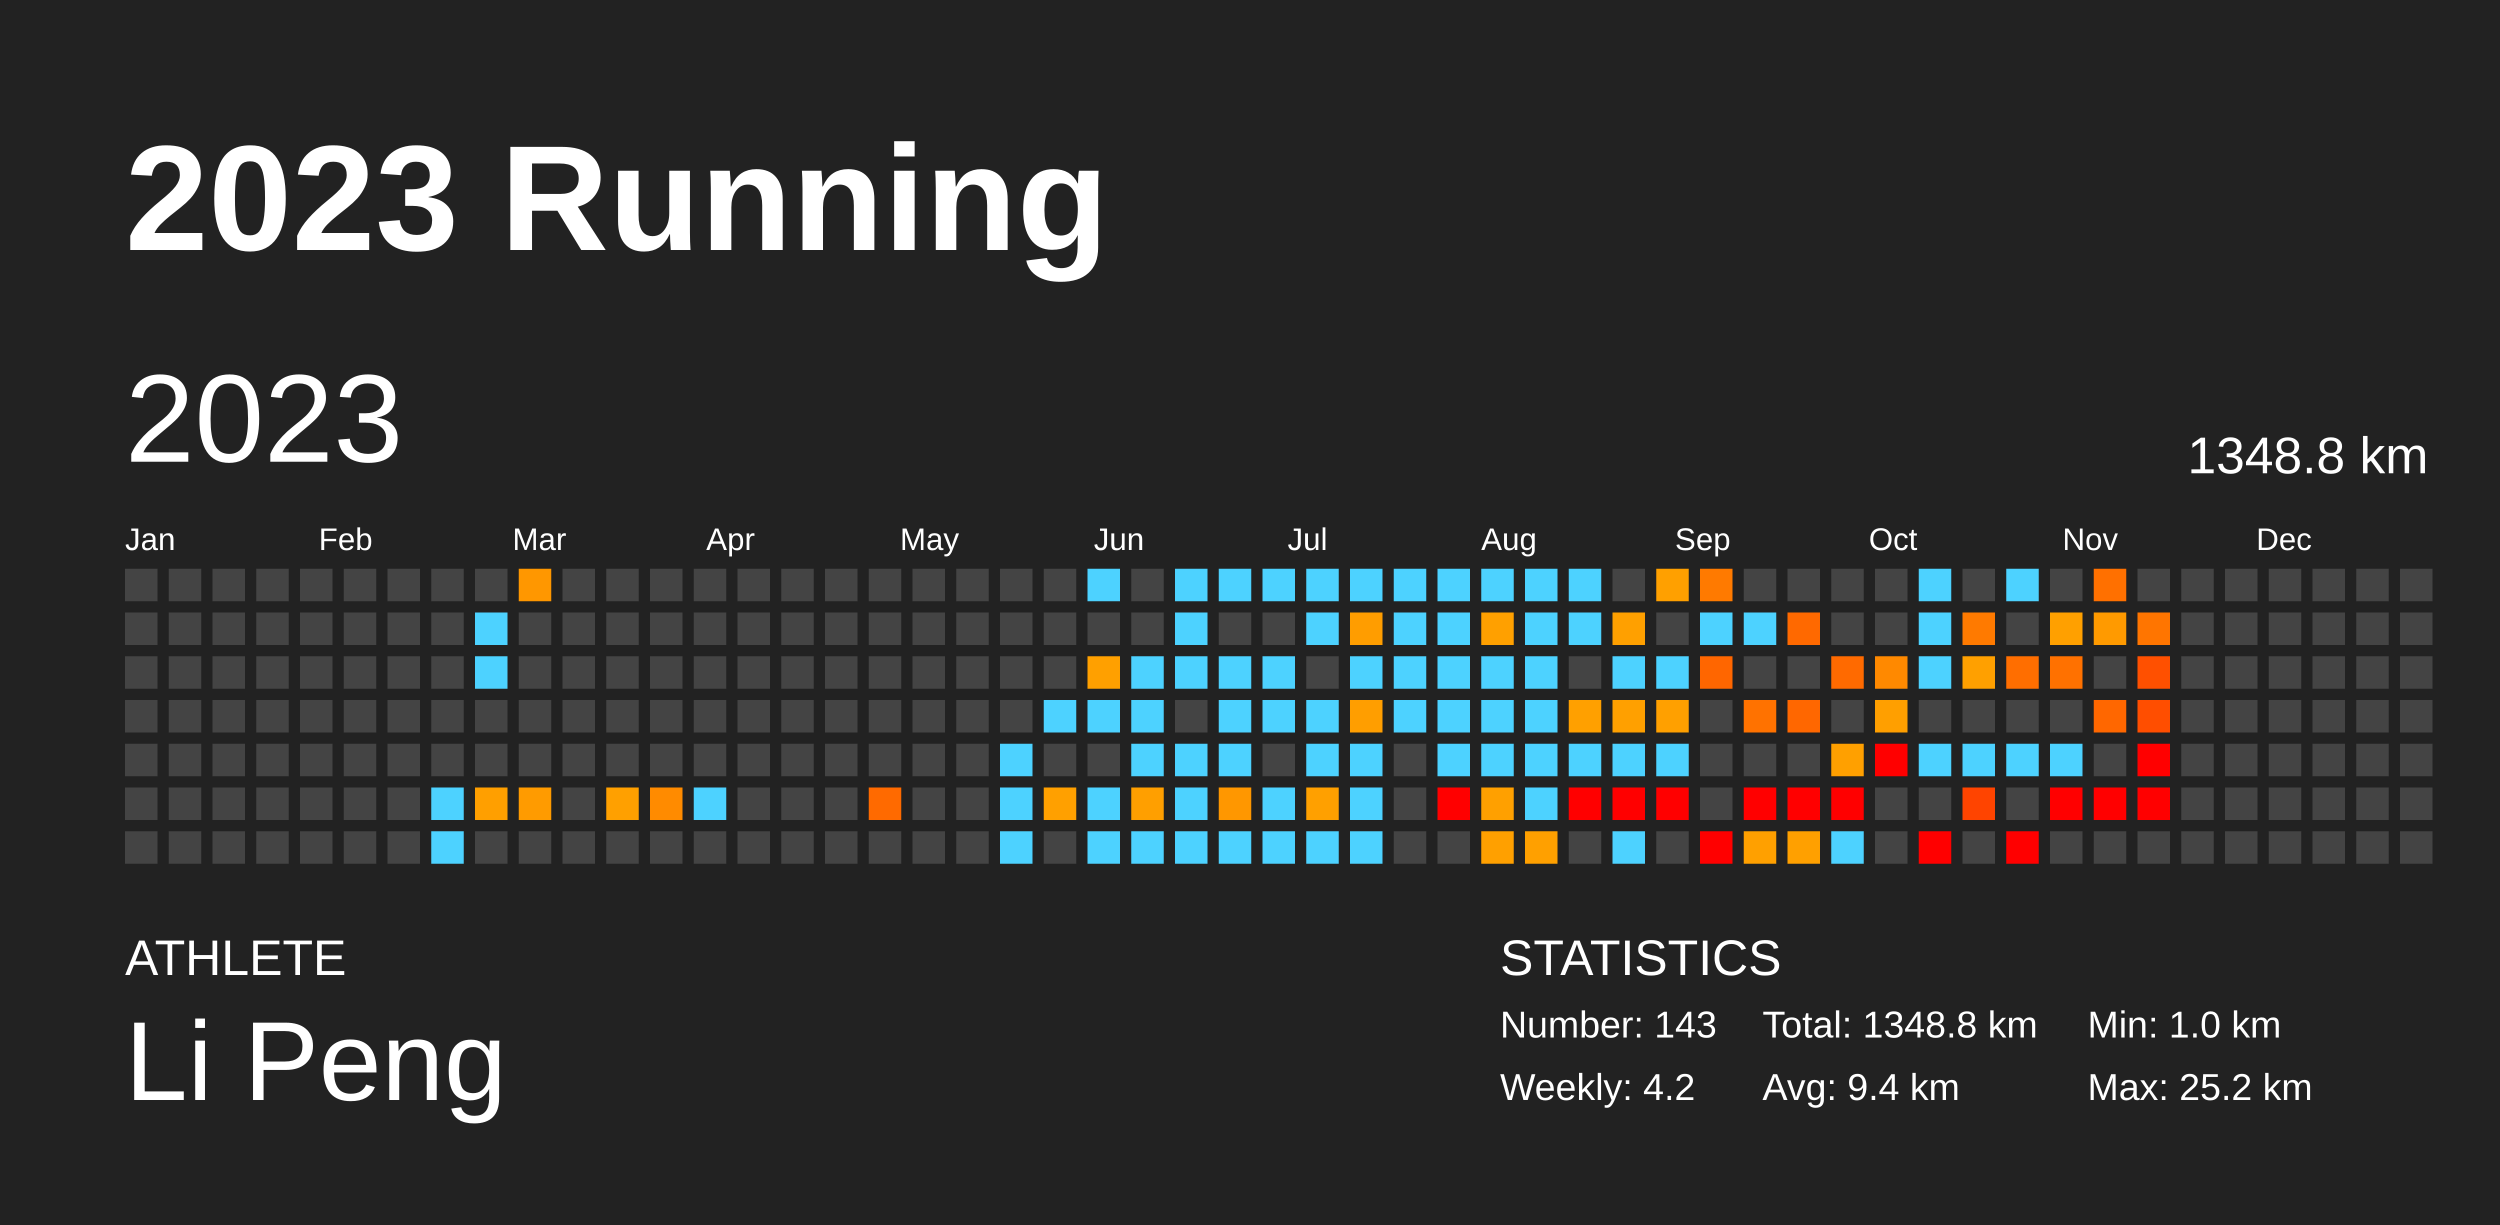
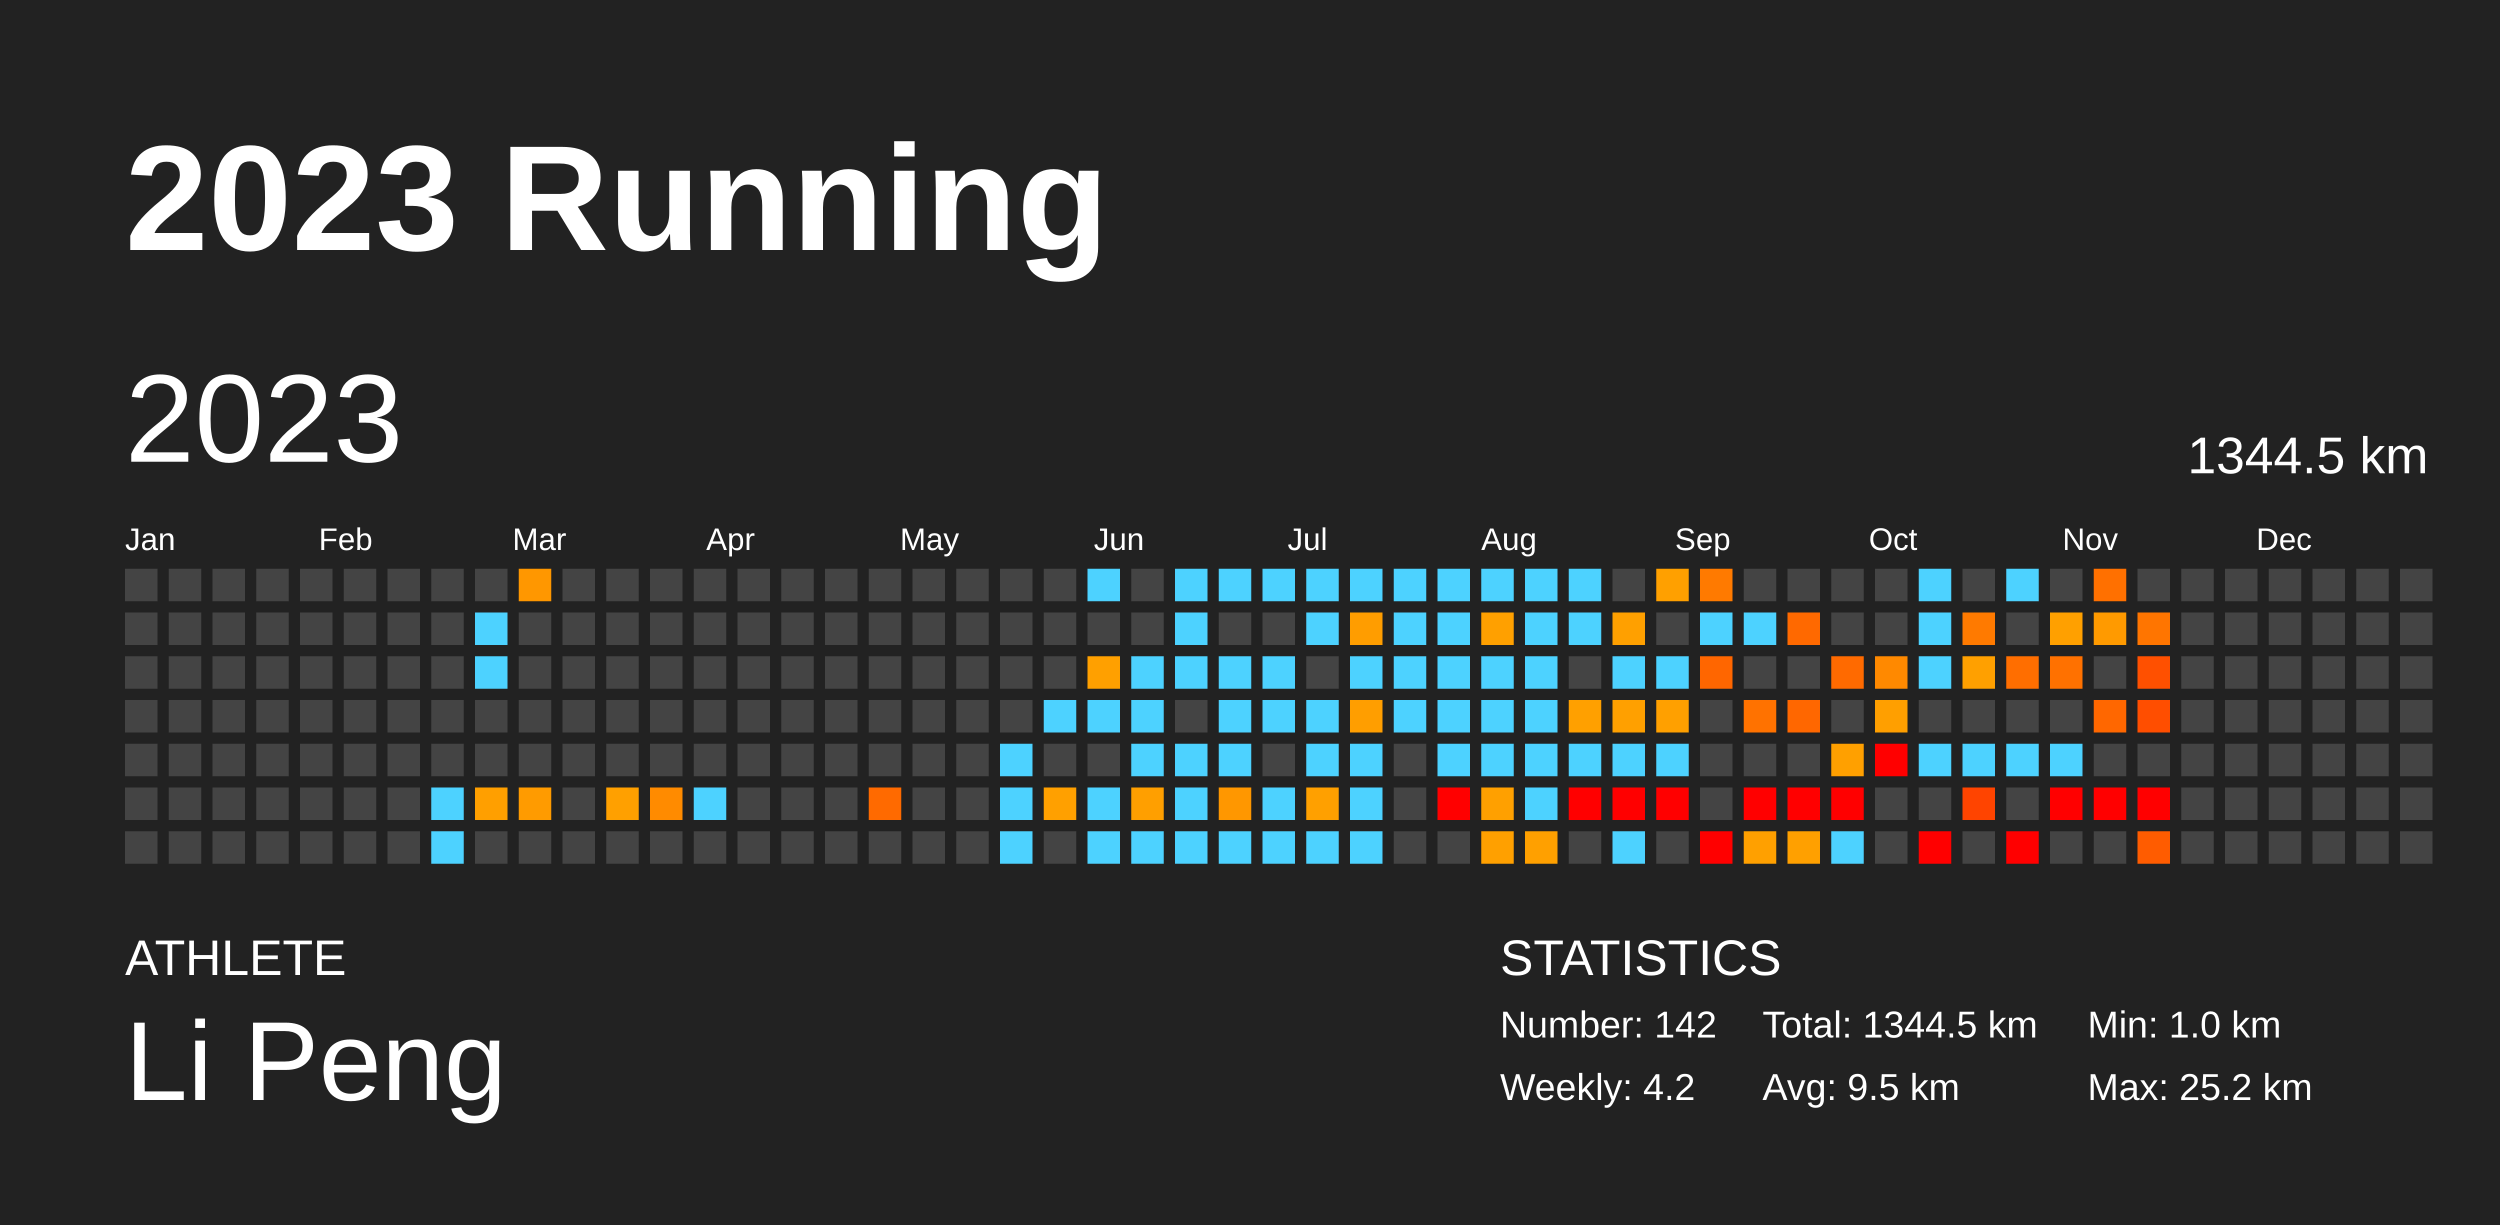
<svg xmlns="http://www.w3.org/2000/svg" baseProfile="full" height="98mm" version="1.1" viewBox="0,0,200,98" width="200mm">
  <defs />
  <rect fill="#222222" height="98" width="200" x="0" y="0" />
  <text fill="#FFFFFF" style="font-size:12px; font-family:Arial; font-weight:bold;" x="10" y="20">2023 Running</text>
  <text fill="#FFFFFF" style="font-size:4px; font-family:Arial" x="10" y="78">ATHLETE</text>
  <text fill="#FFFFFF" style="font-size:9px; font-family:Arial" x="10" y="88">Li Peng</text>
  <text fill="#FFFFFF" style="font-size:4px; font-family:Arial" x="120" y="78">STATISTICS</text>
-   <text fill="#FFFFFF" style="font-size:3px; font-family:Arial" x="120" y="83">Number: 143</text>
+   <text fill="#FFFFFF" style="font-size:3px; font-family:Arial" x="120" y="83">Number: 142</text>
  <text fill="#FFFFFF" style="font-size:3px; font-family:Arial" x="120" y="88">Weekly: 4.2</text>
-   <text fill="#FFFFFF" style="font-size:3px; font-family:Arial" x="141" y="83">Total: 1348.8 km</text>
-   <text fill="#FFFFFF" style="font-size:3px; font-family:Arial" x="141" y="88">Avg: 9.4 km</text>
+   <text fill="#FFFFFF" style="font-size:3px; font-family:Arial" x="141" y="83">Total: 1344.5 km</text>
+   <text fill="#FFFFFF" style="font-size:3px; font-family:Arial" x="141" y="88">Avg: 9.5 km</text>
  <text fill="#FFFFFF" style="font-size:3px; font-family:Arial" x="167" y="83">Min: 1.0 km</text>
  <text fill="#FFFFFF" style="font-size:3px; font-family:Arial" x="167" y="88">Max: 25.2 km</text>
  <text dominant-baseline="hanging" fill="#FFFFFF" style="font-size:10.0px; font-family:Arial;" x="10" y="30">2023</text>
-   <text dominant-baseline="hanging" fill="#FFFFFF" style="font-size:4.125px; font-family:Arial;" x="175" y="35">1348.8 km</text>
+   <text dominant-baseline="hanging" fill="#FFFFFF" style="font-size:4.125px; font-family:Arial;" x="175" y="35">1344.5 km</text>
  <text fill="#FFFFFF" style="font-size:2.5px; font-family:Arial" x="10.0" y="44">Jan</text>
  <text fill="#FFFFFF" style="font-size:2.5px; font-family:Arial" x="25.5" y="44">Feb</text>
  <text fill="#FFFFFF" style="font-size:2.5px; font-family:Arial" x="41.0" y="44">Mar</text>
  <text fill="#FFFFFF" style="font-size:2.5px; font-family:Arial" x="56.5" y="44">Apr</text>
  <text fill="#FFFFFF" style="font-size:2.5px; font-family:Arial" x="72.0" y="44">May</text>
  <text fill="#FFFFFF" style="font-size:2.5px; font-family:Arial" x="87.5" y="44">Jun</text>
  <text fill="#FFFFFF" style="font-size:2.5px; font-family:Arial" x="103.0" y="44">Jul</text>
  <text fill="#FFFFFF" style="font-size:2.5px; font-family:Arial" x="118.5" y="44">Aug</text>
  <text fill="#FFFFFF" style="font-size:2.5px; font-family:Arial" x="134.0" y="44">Sep</text>
  <text fill="#FFFFFF" style="font-size:2.5px; font-family:Arial" x="149.5" y="44">Oct</text>
  <text fill="#FFFFFF" style="font-size:2.5px; font-family:Arial" x="165.0" y="44">Nov</text>
  <text fill="#FFFFFF" style="font-size:2.5px; font-family:Arial" x="180.5" y="44">Dec</text>
  <rect fill="#444444" height="2.6" width="2.6" x="10.0" y="45.5" />
  <rect fill="#444444" height="2.6" width="2.6" x="10.0" y="49.0" />
  <rect fill="#444444" height="2.6" width="2.6" x="10.0" y="52.5" />
  <rect fill="#444444" height="2.6" width="2.6" x="10.0" y="56.0" />
  <rect fill="#444444" height="2.6" width="2.6" x="10.0" y="59.5" />
  <rect fill="#444444" height="2.6" width="2.6" x="10.0" y="63.0" />
  <rect fill="#444444" height="2.6" width="2.6" x="10.0" y="66.5" />
  <rect fill="#444444" height="2.6" width="2.6" x="13.5" y="45.5" />
  <rect fill="#444444" height="2.6" width="2.6" x="13.5" y="49.0" />
  <rect fill="#444444" height="2.6" width="2.6" x="13.5" y="52.5" />
  <rect fill="#444444" height="2.6" width="2.6" x="13.5" y="56.0" />
  <rect fill="#444444" height="2.6" width="2.6" x="13.5" y="59.5" />
  <rect fill="#444444" height="2.6" width="2.6" x="13.5" y="63.0" />
  <rect fill="#444444" height="2.6" width="2.6" x="13.5" y="66.5" />
  <rect fill="#444444" height="2.6" width="2.6" x="17.0" y="45.5" />
  <rect fill="#444444" height="2.6" width="2.6" x="17.0" y="49.0" />
  <rect fill="#444444" height="2.6" width="2.6" x="17.0" y="52.5" />
  <rect fill="#444444" height="2.6" width="2.6" x="17.0" y="56.0" />
  <rect fill="#444444" height="2.6" width="2.6" x="17.0" y="59.5" />
  <rect fill="#444444" height="2.6" width="2.6" x="17.0" y="63.0" />
  <rect fill="#444444" height="2.6" width="2.6" x="17.0" y="66.5" />
  <rect fill="#444444" height="2.6" width="2.6" x="20.5" y="45.5" />
  <rect fill="#444444" height="2.6" width="2.6" x="20.5" y="49.0" />
  <rect fill="#444444" height="2.6" width="2.6" x="20.5" y="52.5" />
  <rect fill="#444444" height="2.6" width="2.6" x="20.5" y="56.0" />
  <rect fill="#444444" height="2.6" width="2.6" x="20.5" y="59.5" />
  <rect fill="#444444" height="2.6" width="2.6" x="20.5" y="63.0" />
  <rect fill="#444444" height="2.6" width="2.6" x="20.5" y="66.5" />
  <rect fill="#444444" height="2.6" width="2.6" x="24.0" y="45.5" />
  <rect fill="#444444" height="2.6" width="2.6" x="24.0" y="49.0" />
  <rect fill="#444444" height="2.6" width="2.6" x="24.0" y="52.5" />
  <rect fill="#444444" height="2.6" width="2.6" x="24.0" y="56.0" />
  <rect fill="#444444" height="2.6" width="2.6" x="24.0" y="59.5" />
  <rect fill="#444444" height="2.6" width="2.6" x="24.0" y="63.0" />
  <rect fill="#444444" height="2.6" width="2.6" x="24.0" y="66.5" />
  <rect fill="#444444" height="2.6" width="2.6" x="27.5" y="45.5" />
  <rect fill="#444444" height="2.6" width="2.6" x="27.5" y="49.0" />
  <rect fill="#444444" height="2.6" width="2.6" x="27.5" y="52.5" />
  <rect fill="#444444" height="2.6" width="2.6" x="27.5" y="56.0" />
  <rect fill="#444444" height="2.6" width="2.6" x="27.5" y="59.5" />
  <rect fill="#444444" height="2.6" width="2.6" x="27.5" y="63.0" />
  <rect fill="#444444" height="2.6" width="2.6" x="27.5" y="66.5" />
  <rect fill="#444444" height="2.6" width="2.6" x="31.0" y="45.5" />
  <rect fill="#444444" height="2.6" width="2.6" x="31.0" y="49.0" />
  <rect fill="#444444" height="2.6" width="2.6" x="31.0" y="52.5" />
  <rect fill="#444444" height="2.6" width="2.6" x="31.0" y="56.0" />
  <rect fill="#444444" height="2.6" width="2.6" x="31.0" y="59.5" />
  <rect fill="#444444" height="2.6" width="2.6" x="31.0" y="63.0" />
  <rect fill="#444444" height="2.6" width="2.6" x="31.0" y="66.5" />
  <rect fill="#444444" height="2.6" width="2.6" x="34.5" y="45.5" />
  <rect fill="#444444" height="2.6" width="2.6" x="34.5" y="49.0" />
  <rect fill="#444444" height="2.6" width="2.6" x="34.5" y="52.5" />
  <rect fill="#444444" height="2.6" width="2.6" x="34.5" y="56.0" />
  <rect fill="#444444" height="2.6" width="2.6" x="34.5" y="59.5" />
  <rect fill="#4dd2ff" height="2.6" width="2.6" x="34.5" y="63.0" />
  <rect fill="#4dd2ff" height="2.6" width="2.6" x="34.5" y="66.5" />
  <rect fill="#444444" height="2.6" width="2.6" x="38.0" y="45.5" />
  <rect fill="#4dd2ff" height="2.6" width="2.6" x="38.0" y="49.0" />
  <rect fill="#4dd2ff" height="2.6" width="2.6" x="38.0" y="52.5" />
  <rect fill="#444444" height="2.6" width="2.6" x="38.0" y="56.0" />
  <rect fill="#444444" height="2.6" width="2.6" x="38.0" y="59.5" />
  <rect fill="#ff9f00" height="2.6" width="2.6" x="38.0" y="63.0" />
  <rect fill="#444444" height="2.6" width="2.6" x="38.0" y="66.5" />
  <rect fill="#ff9700" height="2.6" width="2.6" x="41.5" y="45.5" />
  <rect fill="#444444" height="2.6" width="2.6" x="41.5" y="49.0" />
  <rect fill="#444444" height="2.6" width="2.6" x="41.5" y="52.5" />
  <rect fill="#444444" height="2.6" width="2.6" x="41.5" y="56.0" />
  <rect fill="#444444" height="2.6" width="2.6" x="41.5" y="59.5" />
  <rect fill="#ff9b00" height="2.6" width="2.6" x="41.5" y="63.0" />
  <rect fill="#444444" height="2.6" width="2.6" x="41.5" y="66.5" />
  <rect fill="#444444" height="2.6" width="2.6" x="45.0" y="45.5" />
  <rect fill="#444444" height="2.6" width="2.6" x="45.0" y="49.0" />
  <rect fill="#444444" height="2.6" width="2.6" x="45.0" y="52.5" />
  <rect fill="#444444" height="2.6" width="2.6" x="45.0" y="56.0" />
  <rect fill="#444444" height="2.6" width="2.6" x="45.0" y="59.5" />
  <rect fill="#444444" height="2.6" width="2.6" x="45.0" y="63.0" />
  <rect fill="#444444" height="2.6" width="2.6" x="45.0" y="66.5" />
  <rect fill="#444444" height="2.6" width="2.6" x="48.5" y="45.5" />
  <rect fill="#444444" height="2.6" width="2.6" x="48.5" y="49.0" />
  <rect fill="#444444" height="2.6" width="2.6" x="48.5" y="52.5" />
  <rect fill="#444444" height="2.6" width="2.6" x="48.5" y="56.0" />
  <rect fill="#444444" height="2.6" width="2.6" x="48.5" y="59.5" />
  <rect fill="#ffa000" height="2.6" width="2.6" x="48.5" y="63.0" />
  <rect fill="#444444" height="2.6" width="2.6" x="48.5" y="66.5" />
  <rect fill="#444444" height="2.6" width="2.6" x="52.0" y="45.5" />
  <rect fill="#444444" height="2.6" width="2.6" x="52.0" y="49.0" />
  <rect fill="#444444" height="2.6" width="2.6" x="52.0" y="52.5" />
  <rect fill="#444444" height="2.6" width="2.6" x="52.0" y="56.0" />
  <rect fill="#444444" height="2.6" width="2.6" x="52.0" y="59.5" />
  <rect fill="#ff8b00" height="2.6" width="2.6" x="52.0" y="63.0" />
  <rect fill="#444444" height="2.6" width="2.6" x="52.0" y="66.5" />
  <rect fill="#444444" height="2.6" width="2.6" x="55.5" y="45.5" />
  <rect fill="#444444" height="2.6" width="2.6" x="55.5" y="49.0" />
  <rect fill="#444444" height="2.6" width="2.6" x="55.5" y="52.5" />
  <rect fill="#444444" height="2.6" width="2.6" x="55.5" y="56.0" />
  <rect fill="#444444" height="2.6" width="2.6" x="55.5" y="59.5" />
  <rect fill="#4dd2ff" height="2.6" width="2.6" x="55.5" y="63.0" />
  <rect fill="#444444" height="2.6" width="2.6" x="55.5" y="66.5" />
  <rect fill="#444444" height="2.6" width="2.6" x="59.0" y="45.5" />
  <rect fill="#444444" height="2.6" width="2.6" x="59.0" y="49.0" />
  <rect fill="#444444" height="2.6" width="2.6" x="59.0" y="52.5" />
  <rect fill="#444444" height="2.6" width="2.6" x="59.0" y="56.0" />
  <rect fill="#444444" height="2.6" width="2.6" x="59.0" y="59.5" />
  <rect fill="#444444" height="2.6" width="2.6" x="59.0" y="63.0" />
  <rect fill="#444444" height="2.6" width="2.6" x="59.0" y="66.5" />
  <rect fill="#444444" height="2.6" width="2.6" x="62.5" y="45.5" />
  <rect fill="#444444" height="2.6" width="2.6" x="62.5" y="49.0" />
  <rect fill="#444444" height="2.6" width="2.6" x="62.5" y="52.5" />
  <rect fill="#444444" height="2.6" width="2.6" x="62.5" y="56.0" />
  <rect fill="#444444" height="2.6" width="2.6" x="62.5" y="59.5" />
  <rect fill="#444444" height="2.6" width="2.6" x="62.5" y="63.0" />
  <rect fill="#444444" height="2.6" width="2.6" x="62.5" y="66.5" />
  <rect fill="#444444" height="2.6" width="2.6" x="66.0" y="45.5" />
  <rect fill="#444444" height="2.6" width="2.6" x="66.0" y="49.0" />
  <rect fill="#444444" height="2.6" width="2.6" x="66.0" y="52.5" />
  <rect fill="#444444" height="2.6" width="2.6" x="66.0" y="56.0" />
  <rect fill="#444444" height="2.6" width="2.6" x="66.0" y="59.5" />
  <rect fill="#444444" height="2.6" width="2.6" x="66.0" y="63.0" />
  <rect fill="#444444" height="2.6" width="2.6" x="66.0" y="66.5" />
  <rect fill="#444444" height="2.6" width="2.6" x="69.5" y="45.5" />
  <rect fill="#444444" height="2.6" width="2.6" x="69.5" y="49.0" />
  <rect fill="#444444" height="2.6" width="2.6" x="69.5" y="52.5" />
  <rect fill="#444444" height="2.6" width="2.6" x="69.5" y="56.0" />
  <rect fill="#444444" height="2.6" width="2.6" x="69.5" y="59.5" />
  <rect fill="#ff6a00" height="2.6" width="2.6" x="69.5" y="63.0" />
  <rect fill="#444444" height="2.6" width="2.6" x="69.5" y="66.5" />
  <rect fill="#444444" height="2.6" width="2.6" x="73.0" y="45.5" />
  <rect fill="#444444" height="2.6" width="2.6" x="73.0" y="49.0" />
  <rect fill="#444444" height="2.6" width="2.6" x="73.0" y="52.5" />
  <rect fill="#444444" height="2.6" width="2.6" x="73.0" y="56.0" />
  <rect fill="#444444" height="2.6" width="2.6" x="73.0" y="59.5" />
  <rect fill="#444444" height="2.6" width="2.6" x="73.0" y="63.0" />
  <rect fill="#444444" height="2.6" width="2.6" x="73.0" y="66.5" />
  <rect fill="#444444" height="2.6" width="2.6" x="76.5" y="45.5" />
  <rect fill="#444444" height="2.6" width="2.6" x="76.5" y="49.0" />
  <rect fill="#444444" height="2.6" width="2.6" x="76.5" y="52.5" />
  <rect fill="#444444" height="2.6" width="2.6" x="76.5" y="56.0" />
  <rect fill="#444444" height="2.6" width="2.6" x="76.5" y="59.5" />
  <rect fill="#444444" height="2.6" width="2.6" x="76.5" y="63.0" />
  <rect fill="#444444" height="2.6" width="2.6" x="76.5" y="66.5" />
  <rect fill="#444444" height="2.6" width="2.6" x="80.0" y="45.5" />
  <rect fill="#444444" height="2.6" width="2.6" x="80.0" y="49.0" />
  <rect fill="#444444" height="2.6" width="2.6" x="80.0" y="52.5" />
  <rect fill="#444444" height="2.6" width="2.6" x="80.0" y="56.0" />
  <rect fill="#4dd2ff" height="2.6" width="2.6" x="80.0" y="59.5" />
  <rect fill="#4dd2ff" height="2.6" width="2.6" x="80.0" y="63.0" />
  <rect fill="#4dd2ff" height="2.6" width="2.6" x="80.0" y="66.5" />
  <rect fill="#444444" height="2.6" width="2.6" x="83.5" y="45.5" />
  <rect fill="#444444" height="2.6" width="2.6" x="83.5" y="49.0" />
  <rect fill="#444444" height="2.6" width="2.6" x="83.5" y="52.5" />
  <rect fill="#4dd2ff" height="2.6" width="2.6" x="83.5" y="56.0" />
  <rect fill="#444444" height="2.6" width="2.6" x="83.5" y="59.5" />
  <rect fill="#ffa000" height="2.6" width="2.6" x="83.5" y="63.0" />
  <rect fill="#444444" height="2.6" width="2.6" x="83.5" y="66.5" />
  <rect fill="#4dd2ff" height="2.6" width="2.6" x="87.0" y="45.5" />
  <rect fill="#444444" height="2.6" width="2.6" x="87.0" y="49.0" />
  <rect fill="#ffa000" height="2.6" width="2.6" x="87.0" y="52.5" />
  <rect fill="#4dd2ff" height="2.6" width="2.6" x="87.0" y="56.0" />
  <rect fill="#444444" height="2.6" width="2.6" x="87.0" y="59.5" />
  <rect fill="#4dd2ff" height="2.6" width="2.6" x="87.0" y="63.0" />
  <rect fill="#4dd2ff" height="2.6" width="2.6" x="87.0" y="66.5" />
  <rect fill="#444444" height="2.6" width="2.6" x="90.5" y="45.5" />
  <rect fill="#444444" height="2.6" width="2.6" x="90.5" y="49.0" />
  <rect fill="#4dd2ff" height="2.6" width="2.6" x="90.5" y="52.5" />
  <rect fill="#4dd2ff" height="2.6" width="2.6" x="90.5" y="56.0" />
  <rect fill="#4dd2ff" height="2.6" width="2.6" x="90.5" y="59.5" />
  <rect fill="#ff9f00" height="2.6" width="2.6" x="90.5" y="63.0" />
  <rect fill="#4dd2ff" height="2.6" width="2.6" x="90.5" y="66.5" />
  <rect fill="#4dd2ff" height="2.6" width="2.6" x="94.0" y="45.5" />
  <rect fill="#4dd2ff" height="2.6" width="2.6" x="94.0" y="49.0" />
  <rect fill="#4dd2ff" height="2.6" width="2.6" x="94.0" y="52.5" />
  <rect fill="#444444" height="2.6" width="2.6" x="94.0" y="56.0" />
  <rect fill="#4dd2ff" height="2.6" width="2.6" x="94.0" y="59.5" />
  <rect fill="#4dd2ff" height="2.6" width="2.6" x="94.0" y="63.0" />
  <rect fill="#4dd2ff" height="2.6" width="2.6" x="94.0" y="66.5" />
  <rect fill="#4dd2ff" height="2.6" width="2.6" x="97.5" y="45.5" />
  <rect fill="#444444" height="2.6" width="2.6" x="97.5" y="49.0" />
  <rect fill="#4dd2ff" height="2.6" width="2.6" x="97.5" y="52.5" />
  <rect fill="#4dd2ff" height="2.6" width="2.6" x="97.5" y="56.0" />
  <rect fill="#4dd2ff" height="2.6" width="2.6" x="97.5" y="59.5" />
  <rect fill="#ff9700" height="2.6" width="2.6" x="97.5" y="63.0" />
  <rect fill="#4dd2ff" height="2.6" width="2.6" x="97.5" y="66.5" />
  <rect fill="#4dd2ff" height="2.6" width="2.6" x="101.0" y="45.5" />
  <rect fill="#444444" height="2.6" width="2.6" x="101.0" y="49.0" />
  <rect fill="#4dd2ff" height="2.6" width="2.6" x="101.0" y="52.5" />
  <rect fill="#4dd2ff" height="2.6" width="2.6" x="101.0" y="56.0" />
  <rect fill="#444444" height="2.6" width="2.6" x="101.0" y="59.5" />
  <rect fill="#4dd2ff" height="2.6" width="2.6" x="101.0" y="63.0" />
  <rect fill="#4dd2ff" height="2.6" width="2.6" x="101.0" y="66.5" />
  <rect fill="#4dd2ff" height="2.6" width="2.6" x="104.5" y="45.5" />
  <rect fill="#4dd2ff" height="2.6" width="2.6" x="104.5" y="49.0" />
  <rect fill="#444444" height="2.6" width="2.6" x="104.5" y="52.5" />
  <rect fill="#4dd2ff" height="2.6" width="2.6" x="104.5" y="56.0" />
  <rect fill="#4dd2ff" height="2.6" width="2.6" x="104.5" y="59.5" />
  <rect fill="#ffa000" height="2.6" width="2.6" x="104.5" y="63.0" />
  <rect fill="#4dd2ff" height="2.6" width="2.6" x="104.5" y="66.5" />
  <rect fill="#4dd2ff" height="2.6" width="2.6" x="108.0" y="45.5" />
  <rect fill="#ff9d00" height="2.6" width="2.6" x="108.0" y="49.0" />
  <rect fill="#4dd2ff" height="2.6" width="2.6" x="108.0" y="52.5" />
  <rect fill="#ff9e00" height="2.6" width="2.6" x="108.0" y="56.0" />
  <rect fill="#4dd2ff" height="2.6" width="2.6" x="108.0" y="59.5" />
  <rect fill="#4dd2ff" height="2.6" width="2.6" x="108.0" y="63.0" />
  <rect fill="#4dd2ff" height="2.6" width="2.6" x="108.0" y="66.5" />
  <rect fill="#4dd2ff" height="2.6" width="2.6" x="111.5" y="45.5" />
  <rect fill="#4dd2ff" height="2.6" width="2.6" x="111.5" y="49.0" />
  <rect fill="#4dd2ff" height="2.6" width="2.6" x="111.5" y="52.5" />
  <rect fill="#4dd2ff" height="2.6" width="2.6" x="111.5" y="56.0" />
  <rect fill="#444444" height="2.6" width="2.6" x="111.5" y="59.5" />
  <rect fill="#444444" height="2.6" width="2.6" x="111.5" y="63.0" />
  <rect fill="#444444" height="2.6" width="2.6" x="111.5" y="66.5" />
  <rect fill="#4dd2ff" height="2.6" width="2.6" x="115.0" y="45.5" />
  <rect fill="#4dd2ff" height="2.6" width="2.6" x="115.0" y="49.0" />
  <rect fill="#4dd2ff" height="2.6" width="2.6" x="115.0" y="52.5" />
  <rect fill="#4dd2ff" height="2.6" width="2.6" x="115.0" y="56.0" />
  <rect fill="#4dd2ff" height="2.6" width="2.6" x="115.0" y="59.5" />
  <rect fill="red" height="2.6" width="2.6" x="115.0" y="63.0" />
  <rect fill="#444444" height="2.6" width="2.6" x="115.0" y="66.5" />
  <rect fill="#4dd2ff" height="2.6" width="2.6" x="118.5" y="45.5" />
  <rect fill="#ffa000" height="2.6" width="2.6" x="118.5" y="49.0" />
  <rect fill="#4dd2ff" height="2.6" width="2.6" x="118.5" y="52.5" />
  <rect fill="#4dd2ff" height="2.6" width="2.6" x="118.5" y="56.0" />
  <rect fill="#4dd2ff" height="2.6" width="2.6" x="118.5" y="59.5" />
  <rect fill="#ffa000" height="2.6" width="2.6" x="118.5" y="63.0" />
  <rect fill="#ffa000" height="2.6" width="2.6" x="118.5" y="66.5" />
  <rect fill="#4dd2ff" height="2.6" width="2.6" x="122.0" y="45.5" />
  <rect fill="#4dd2ff" height="2.6" width="2.6" x="122.0" y="49.0" />
  <rect fill="#4dd2ff" height="2.6" width="2.6" x="122.0" y="52.5" />
  <rect fill="#4dd2ff" height="2.6" width="2.6" x="122.0" y="56.0" />
  <rect fill="#4dd2ff" height="2.6" width="2.6" x="122.0" y="59.5" />
  <rect fill="#4dd2ff" height="2.6" width="2.6" x="122.0" y="63.0" />
  <rect fill="#ffa000" height="2.6" width="2.6" x="122.0" y="66.5" />
  <rect fill="#4dd2ff" height="2.6" width="2.6" x="125.5" y="45.5" />
  <rect fill="#4dd2ff" height="2.6" width="2.6" x="125.5" y="49.0" />
  <rect fill="#444444" height="2.6" width="2.6" x="125.5" y="52.5" />
  <rect fill="#ffa000" height="2.6" width="2.6" x="125.5" y="56.0" />
  <rect fill="#4dd2ff" height="2.6" width="2.6" x="125.5" y="59.5" />
  <rect fill="red" height="2.6" width="2.6" x="125.5" y="63.0" />
  <rect fill="#444444" height="2.6" width="2.6" x="125.5" y="66.5" />
  <rect fill="#444444" height="2.6" width="2.6" x="129.0" y="45.5" />
  <rect fill="#ffa000" height="2.6" width="2.6" x="129.0" y="49.0" />
  <rect fill="#4dd2ff" height="2.6" width="2.6" x="129.0" y="52.5" />
  <rect fill="#ffa000" height="2.6" width="2.6" x="129.0" y="56.0" />
  <rect fill="#4dd2ff" height="2.6" width="2.6" x="129.0" y="59.5" />
  <rect fill="red" height="2.6" width="2.6" x="129.0" y="63.0" />
  <rect fill="#4dd2ff" height="2.6" width="2.6" x="129.0" y="66.5" />
  <rect fill="#ffa000" height="2.6" width="2.6" x="132.5" y="45.5" />
  <rect fill="#444444" height="2.6" width="2.6" x="132.5" y="49.0" />
  <rect fill="#4dd2ff" height="2.6" width="2.6" x="132.5" y="52.5" />
  <rect fill="#ffa000" height="2.6" width="2.6" x="132.5" y="56.0" />
  <rect fill="#4dd2ff" height="2.6" width="2.6" x="132.5" y="59.5" />
  <rect fill="red" height="2.6" width="2.6" x="132.5" y="63.0" />
  <rect fill="#444444" height="2.6" width="2.6" x="132.5" y="66.5" />
  <rect fill="#ff7a00" height="2.6" width="2.6" x="136.0" y="45.5" />
  <rect fill="#4dd2ff" height="2.6" width="2.6" x="136.0" y="49.0" />
  <rect fill="#ff6600" height="2.6" width="2.6" x="136.0" y="52.5" />
  <rect fill="#444444" height="2.6" width="2.6" x="136.0" y="56.0" />
  <rect fill="#444444" height="2.6" width="2.6" x="136.0" y="59.5" />
  <rect fill="#444444" height="2.6" width="2.6" x="136.0" y="63.0" />
  <rect fill="red" height="2.6" width="2.6" x="136.0" y="66.5" />
  <rect fill="#444444" height="2.6" width="2.6" x="139.5" y="45.5" />
  <rect fill="#4dd2ff" height="2.6" width="2.6" x="139.5" y="49.0" />
  <rect fill="#444444" height="2.6" width="2.6" x="139.5" y="52.5" />
  <rect fill="#ff7200" height="2.6" width="2.6" x="139.5" y="56.0" />
  <rect fill="#444444" height="2.6" width="2.6" x="139.5" y="59.5" />
  <rect fill="red" height="2.6" width="2.6" x="139.5" y="63.0" />
  <rect fill="#ffa000" height="2.6" width="2.6" x="139.5" y="66.5" />
  <rect fill="#444444" height="2.6" width="2.6" x="143.0" y="45.5" />
  <rect fill="#ff6900" height="2.6" width="2.6" x="143.0" y="49.0" />
  <rect fill="#444444" height="2.6" width="2.6" x="143.0" y="52.5" />
  <rect fill="#ff6700" height="2.6" width="2.6" x="143.0" y="56.0" />
  <rect fill="#444444" height="2.6" width="2.6" x="143.0" y="59.5" />
  <rect fill="red" height="2.6" width="2.6" x="143.0" y="63.0" />
  <rect fill="#ffa000" height="2.6" width="2.6" x="143.0" y="66.5" />
  <rect fill="#444444" height="2.6" width="2.6" x="146.5" y="45.5" />
  <rect fill="#444444" height="2.6" width="2.6" x="146.5" y="49.0" />
  <rect fill="#ff6a00" height="2.6" width="2.6" x="146.5" y="52.5" />
  <rect fill="#444444" height="2.6" width="2.6" x="146.5" y="56.0" />
  <rect fill="#ffa000" height="2.6" width="2.6" x="146.5" y="59.5" />
  <rect fill="red" height="2.6" width="2.6" x="146.5" y="63.0" />
  <rect fill="#4dd2ff" height="2.6" width="2.6" x="146.5" y="66.5" />
  <rect fill="#444444" height="2.6" width="2.6" x="150.0" y="45.5" />
  <rect fill="#444444" height="2.6" width="2.6" x="150.0" y="49.0" />
  <rect fill="#ff8900" height="2.6" width="2.6" x="150.0" y="52.5" />
  <rect fill="#ff9f00" height="2.6" width="2.6" x="150.0" y="56.0" />
  <rect fill="red" height="2.6" width="2.6" x="150.0" y="59.5" />
  <rect fill="#444444" height="2.6" width="2.6" x="150.0" y="63.0" />
  <rect fill="#444444" height="2.6" width="2.6" x="150.0" y="66.5" />
  <rect fill="#4dd2ff" height="2.6" width="2.6" x="153.5" y="45.5" />
  <rect fill="#4dd2ff" height="2.6" width="2.6" x="153.5" y="49.0" />
  <rect fill="#4dd2ff" height="2.6" width="2.6" x="153.5" y="52.5" />
  <rect fill="#444444" height="2.6" width="2.6" x="153.5" y="56.0" />
  <rect fill="#4dd2ff" height="2.6" width="2.6" x="153.5" y="59.5" />
  <rect fill="#444444" height="2.6" width="2.6" x="153.5" y="63.0" />
  <rect fill="red" height="2.6" width="2.6" x="153.5" y="66.5" />
  <rect fill="#444444" height="2.6" width="2.6" x="157.0" y="45.5" />
  <rect fill="#ff7a00" height="2.6" width="2.6" x="157.0" y="49.0" />
  <rect fill="#ffa000" height="2.6" width="2.6" x="157.0" y="52.5" />
  <rect fill="#444444" height="2.6" width="2.6" x="157.0" y="56.0" />
  <rect fill="#4dd2ff" height="2.6" width="2.6" x="157.0" y="59.5" />
  <rect fill="#ff4400" height="2.6" width="2.6" x="157.0" y="63.0" />
  <rect fill="#444444" height="2.6" width="2.6" x="157.0" y="66.5" />
  <rect fill="#4dd2ff" height="2.6" width="2.6" x="160.5" y="45.5" />
  <rect fill="#444444" height="2.6" width="2.6" x="160.5" y="49.0" />
  <rect fill="#ff6e00" height="2.6" width="2.6" x="160.5" y="52.5" />
  <rect fill="#444444" height="2.6" width="2.6" x="160.5" y="56.0" />
  <rect fill="#4dd2ff" height="2.6" width="2.6" x="160.5" y="59.5" />
  <rect fill="#444444" height="2.6" width="2.6" x="160.5" y="63.0" />
  <rect fill="red" height="2.6" width="2.6" x="160.5" y="66.5" />
  <rect fill="#444444" height="2.6" width="2.6" x="164.0" y="45.5" />
  <rect fill="#ffa000" height="2.6" width="2.6" x="164.0" y="49.0" />
  <rect fill="#ff7100" height="2.6" width="2.6" x="164.0" y="52.5" />
  <rect fill="#444444" height="2.6" width="2.6" x="164.0" y="56.0" />
  <rect fill="#4dd2ff" height="2.6" width="2.6" x="164.0" y="59.5" />
  <rect fill="red" height="2.6" width="2.6" x="164.0" y="63.0" />
  <rect fill="#444444" height="2.6" width="2.6" x="164.0" y="66.5" />
  <rect fill="#ff7000" height="2.6" width="2.6" x="167.5" y="45.5" />
  <rect fill="#ff9a00" height="2.6" width="2.6" x="167.5" y="49.0" />
  <rect fill="#444444" height="2.6" width="2.6" x="167.5" y="52.5" />
  <rect fill="#ff6700" height="2.6" width="2.6" x="167.5" y="56.0" />
  <rect fill="#444444" height="2.6" width="2.6" x="167.5" y="59.5" />
  <rect fill="red" height="2.6" width="2.6" x="167.5" y="63.0" />
  <rect fill="#444444" height="2.6" width="2.6" x="167.5" y="66.5" />
  <rect fill="#444444" height="2.6" width="2.6" x="171.0" y="45.5" />
  <rect fill="#ff7500" height="2.6" width="2.6" x="171.0" y="49.0" />
  <rect fill="#ff5000" height="2.6" width="2.6" x="171.0" y="52.5" />
  <rect fill="#ff4e00" height="2.6" width="2.6" x="171.0" y="56.0" />
-   <rect fill="red" height="2.6" width="2.6" x="171.0" y="59.5" />
+   <rect fill="#444444" height="2.6" width="2.6" x="171.0" y="59.5" />
  <rect fill="red" height="2.6" width="2.6" x="171.0" y="63.0" />
-   <rect fill="#444444" height="2.6" width="2.6" x="171.0" y="66.5" />
+   <rect fill="#ff5c00" height="2.6" width="2.6" x="171.0" y="66.5" />
  <rect fill="#444444" height="2.6" width="2.6" x="174.5" y="45.5" />
  <rect fill="#444444" height="2.6" width="2.6" x="174.5" y="49.0" />
  <rect fill="#444444" height="2.6" width="2.6" x="174.5" y="52.5" />
  <rect fill="#444444" height="2.6" width="2.6" x="174.5" y="56.0" />
  <rect fill="#444444" height="2.6" width="2.6" x="174.5" y="59.5" />
  <rect fill="#444444" height="2.6" width="2.6" x="174.5" y="63.0" />
  <rect fill="#444444" height="2.6" width="2.6" x="174.5" y="66.5" />
  <rect fill="#444444" height="2.6" width="2.6" x="178.0" y="45.5" />
  <rect fill="#444444" height="2.6" width="2.6" x="178.0" y="49.0" />
  <rect fill="#444444" height="2.6" width="2.6" x="178.0" y="52.5" />
  <rect fill="#444444" height="2.6" width="2.6" x="178.0" y="56.0" />
  <rect fill="#444444" height="2.6" width="2.6" x="178.0" y="59.5" />
  <rect fill="#444444" height="2.6" width="2.6" x="178.0" y="63.0" />
  <rect fill="#444444" height="2.6" width="2.6" x="178.0" y="66.5" />
  <rect fill="#444444" height="2.6" width="2.6" x="181.5" y="45.5" />
  <rect fill="#444444" height="2.6" width="2.6" x="181.5" y="49.0" />
  <rect fill="#444444" height="2.6" width="2.6" x="181.5" y="52.5" />
  <rect fill="#444444" height="2.6" width="2.6" x="181.5" y="56.0" />
  <rect fill="#444444" height="2.6" width="2.6" x="181.5" y="59.5" />
  <rect fill="#444444" height="2.6" width="2.6" x="181.5" y="63.0" />
  <rect fill="#444444" height="2.6" width="2.6" x="181.5" y="66.5" />
  <rect fill="#444444" height="2.6" width="2.6" x="185.0" y="45.5" />
  <rect fill="#444444" height="2.6" width="2.6" x="185.0" y="49.0" />
  <rect fill="#444444" height="2.6" width="2.6" x="185.0" y="52.5" />
  <rect fill="#444444" height="2.6" width="2.6" x="185.0" y="56.0" />
  <rect fill="#444444" height="2.6" width="2.6" x="185.0" y="59.5" />
  <rect fill="#444444" height="2.6" width="2.6" x="185.0" y="63.0" />
  <rect fill="#444444" height="2.6" width="2.6" x="185.0" y="66.5" />
  <rect fill="#444444" height="2.6" width="2.6" x="188.5" y="45.5" />
  <rect fill="#444444" height="2.6" width="2.6" x="188.5" y="49.0" />
  <rect fill="#444444" height="2.6" width="2.6" x="188.5" y="52.5" />
  <rect fill="#444444" height="2.6" width="2.6" x="188.5" y="56.0" />
  <rect fill="#444444" height="2.6" width="2.6" x="188.5" y="59.5" />
  <rect fill="#444444" height="2.6" width="2.6" x="188.5" y="63.0" />
  <rect fill="#444444" height="2.6" width="2.6" x="188.5" y="66.5" />
  <rect fill="#444444" height="2.6" width="2.6" x="192.0" y="45.5" />
  <rect fill="#444444" height="2.6" width="2.6" x="192.0" y="49.0" />
  <rect fill="#444444" height="2.6" width="2.6" x="192.0" y="52.5" />
  <rect fill="#444444" height="2.6" width="2.6" x="192.0" y="56.0" />
  <rect fill="#444444" height="2.6" width="2.6" x="192.0" y="59.5" />
  <rect fill="#444444" height="2.6" width="2.6" x="192.0" y="63.0" />
  <rect fill="#444444" height="2.6" width="2.6" x="192.0" y="66.5" />
</svg>
